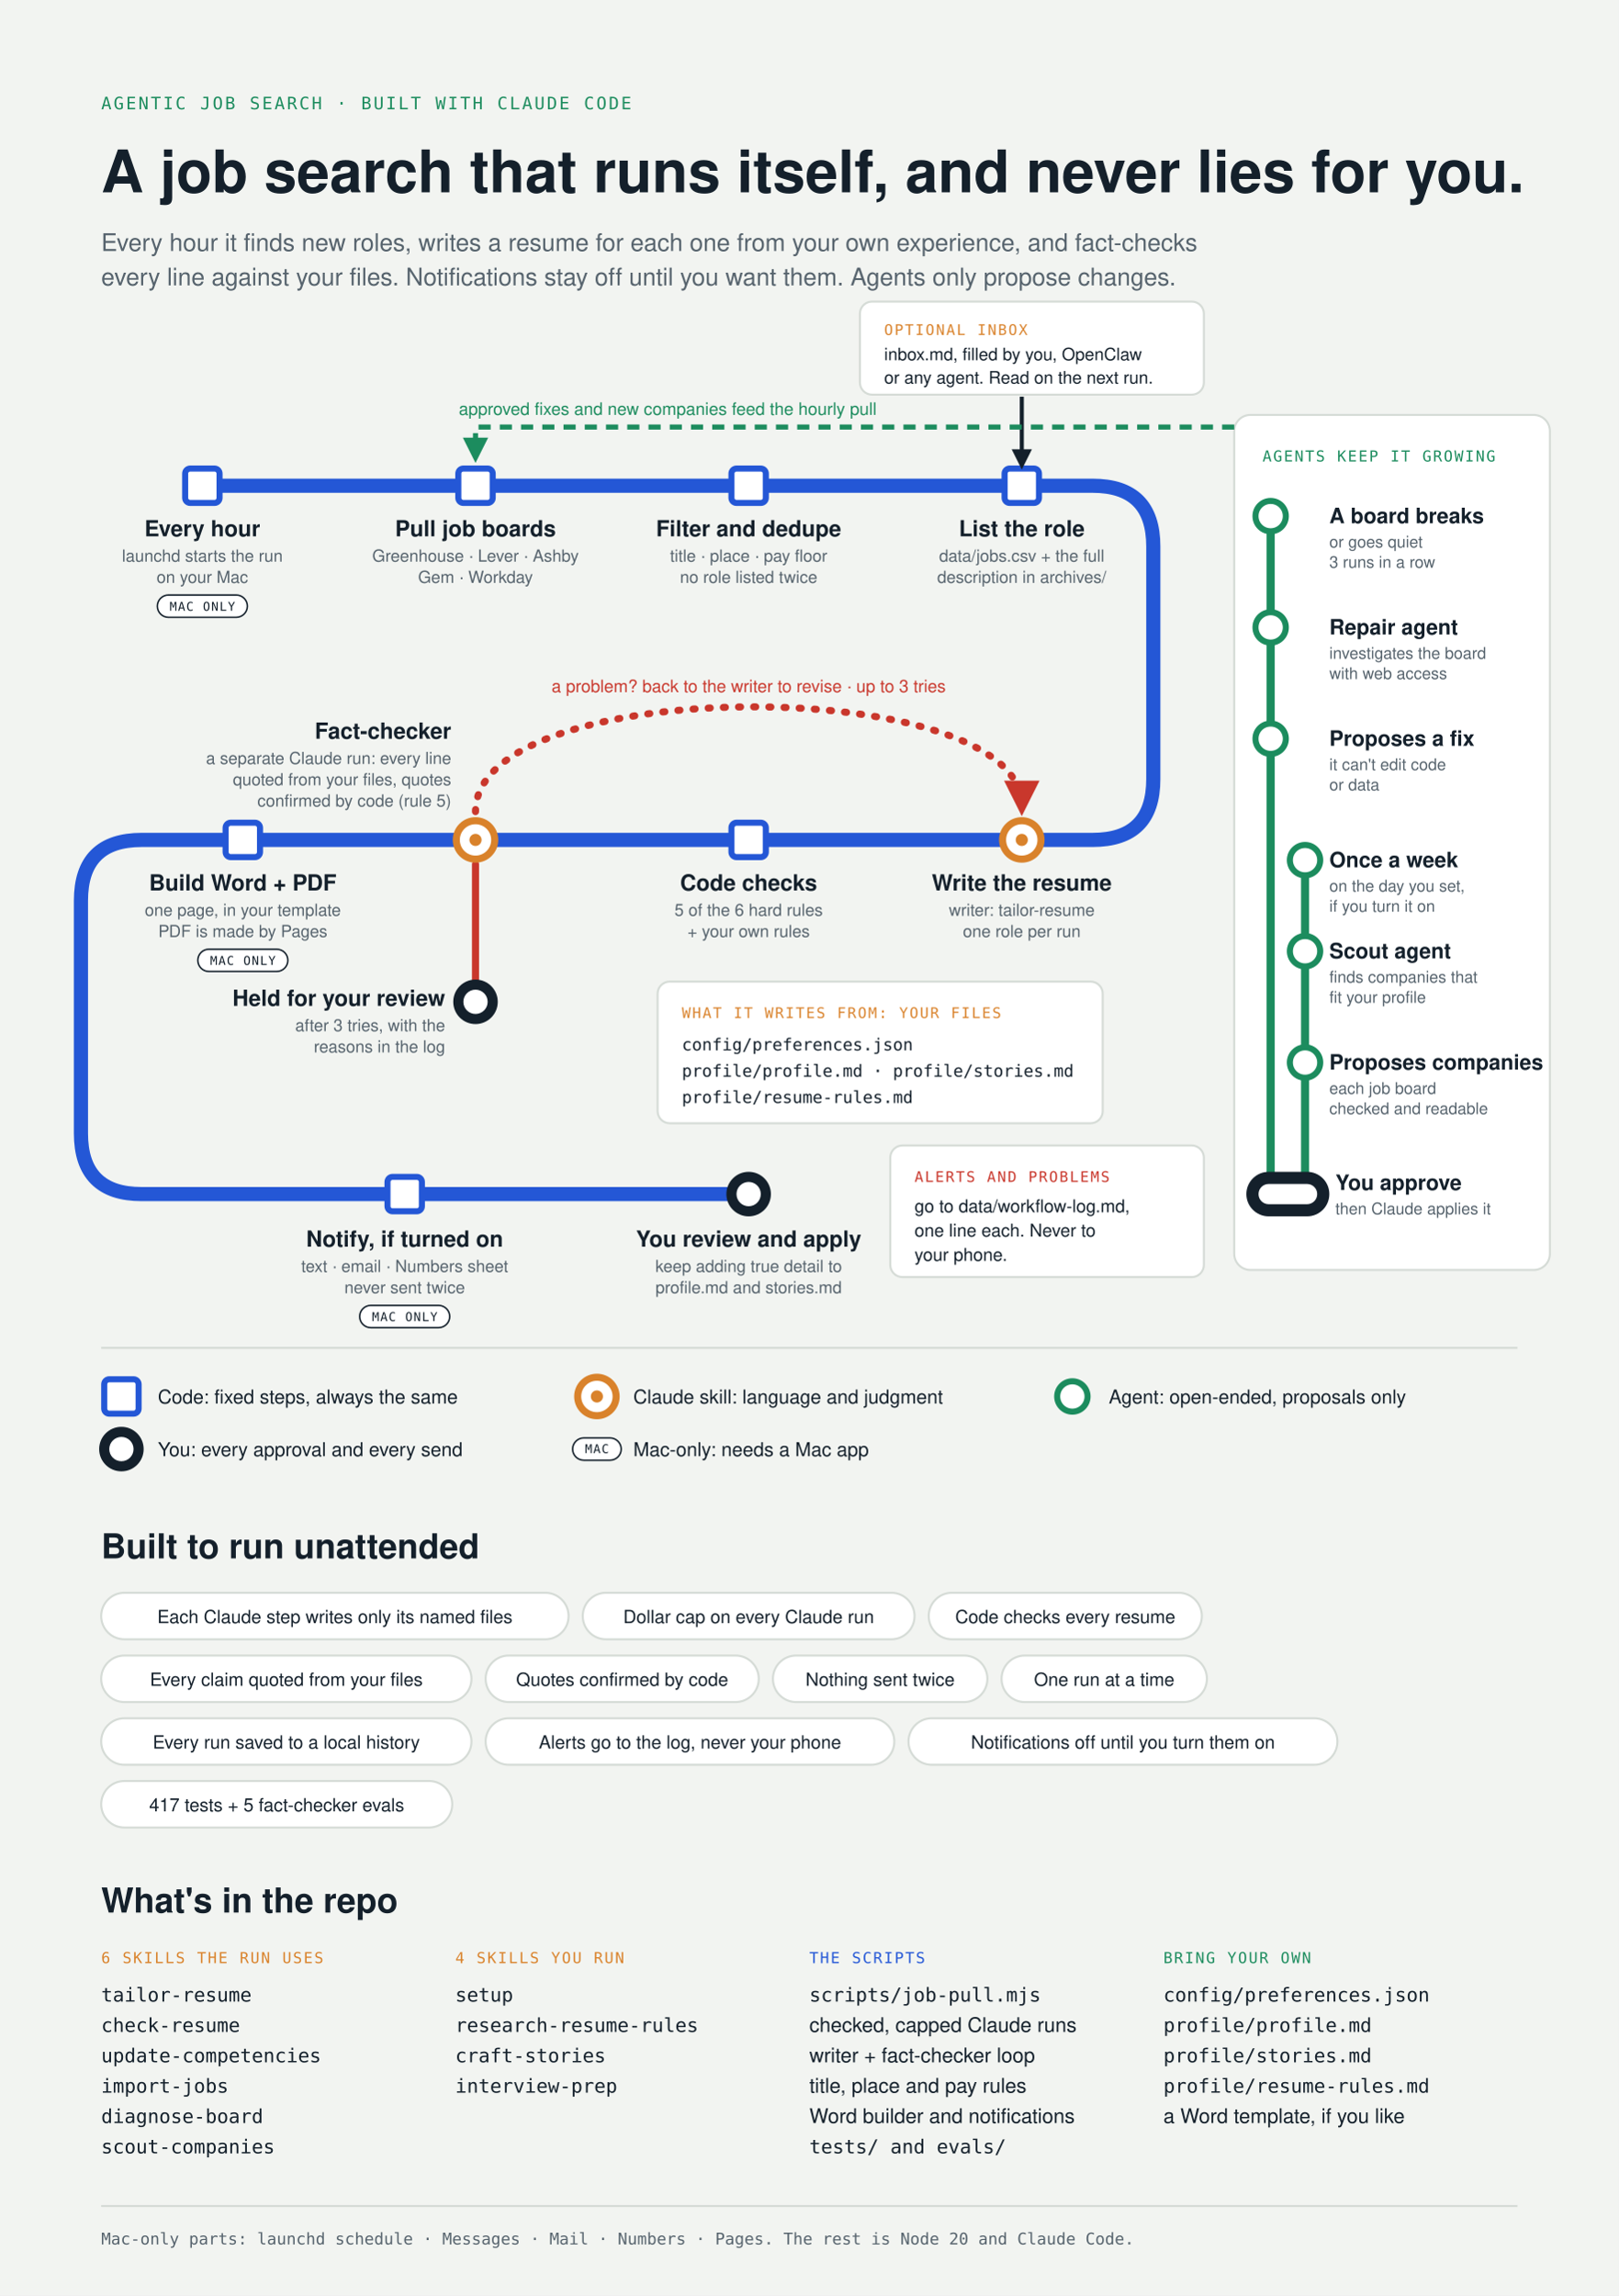
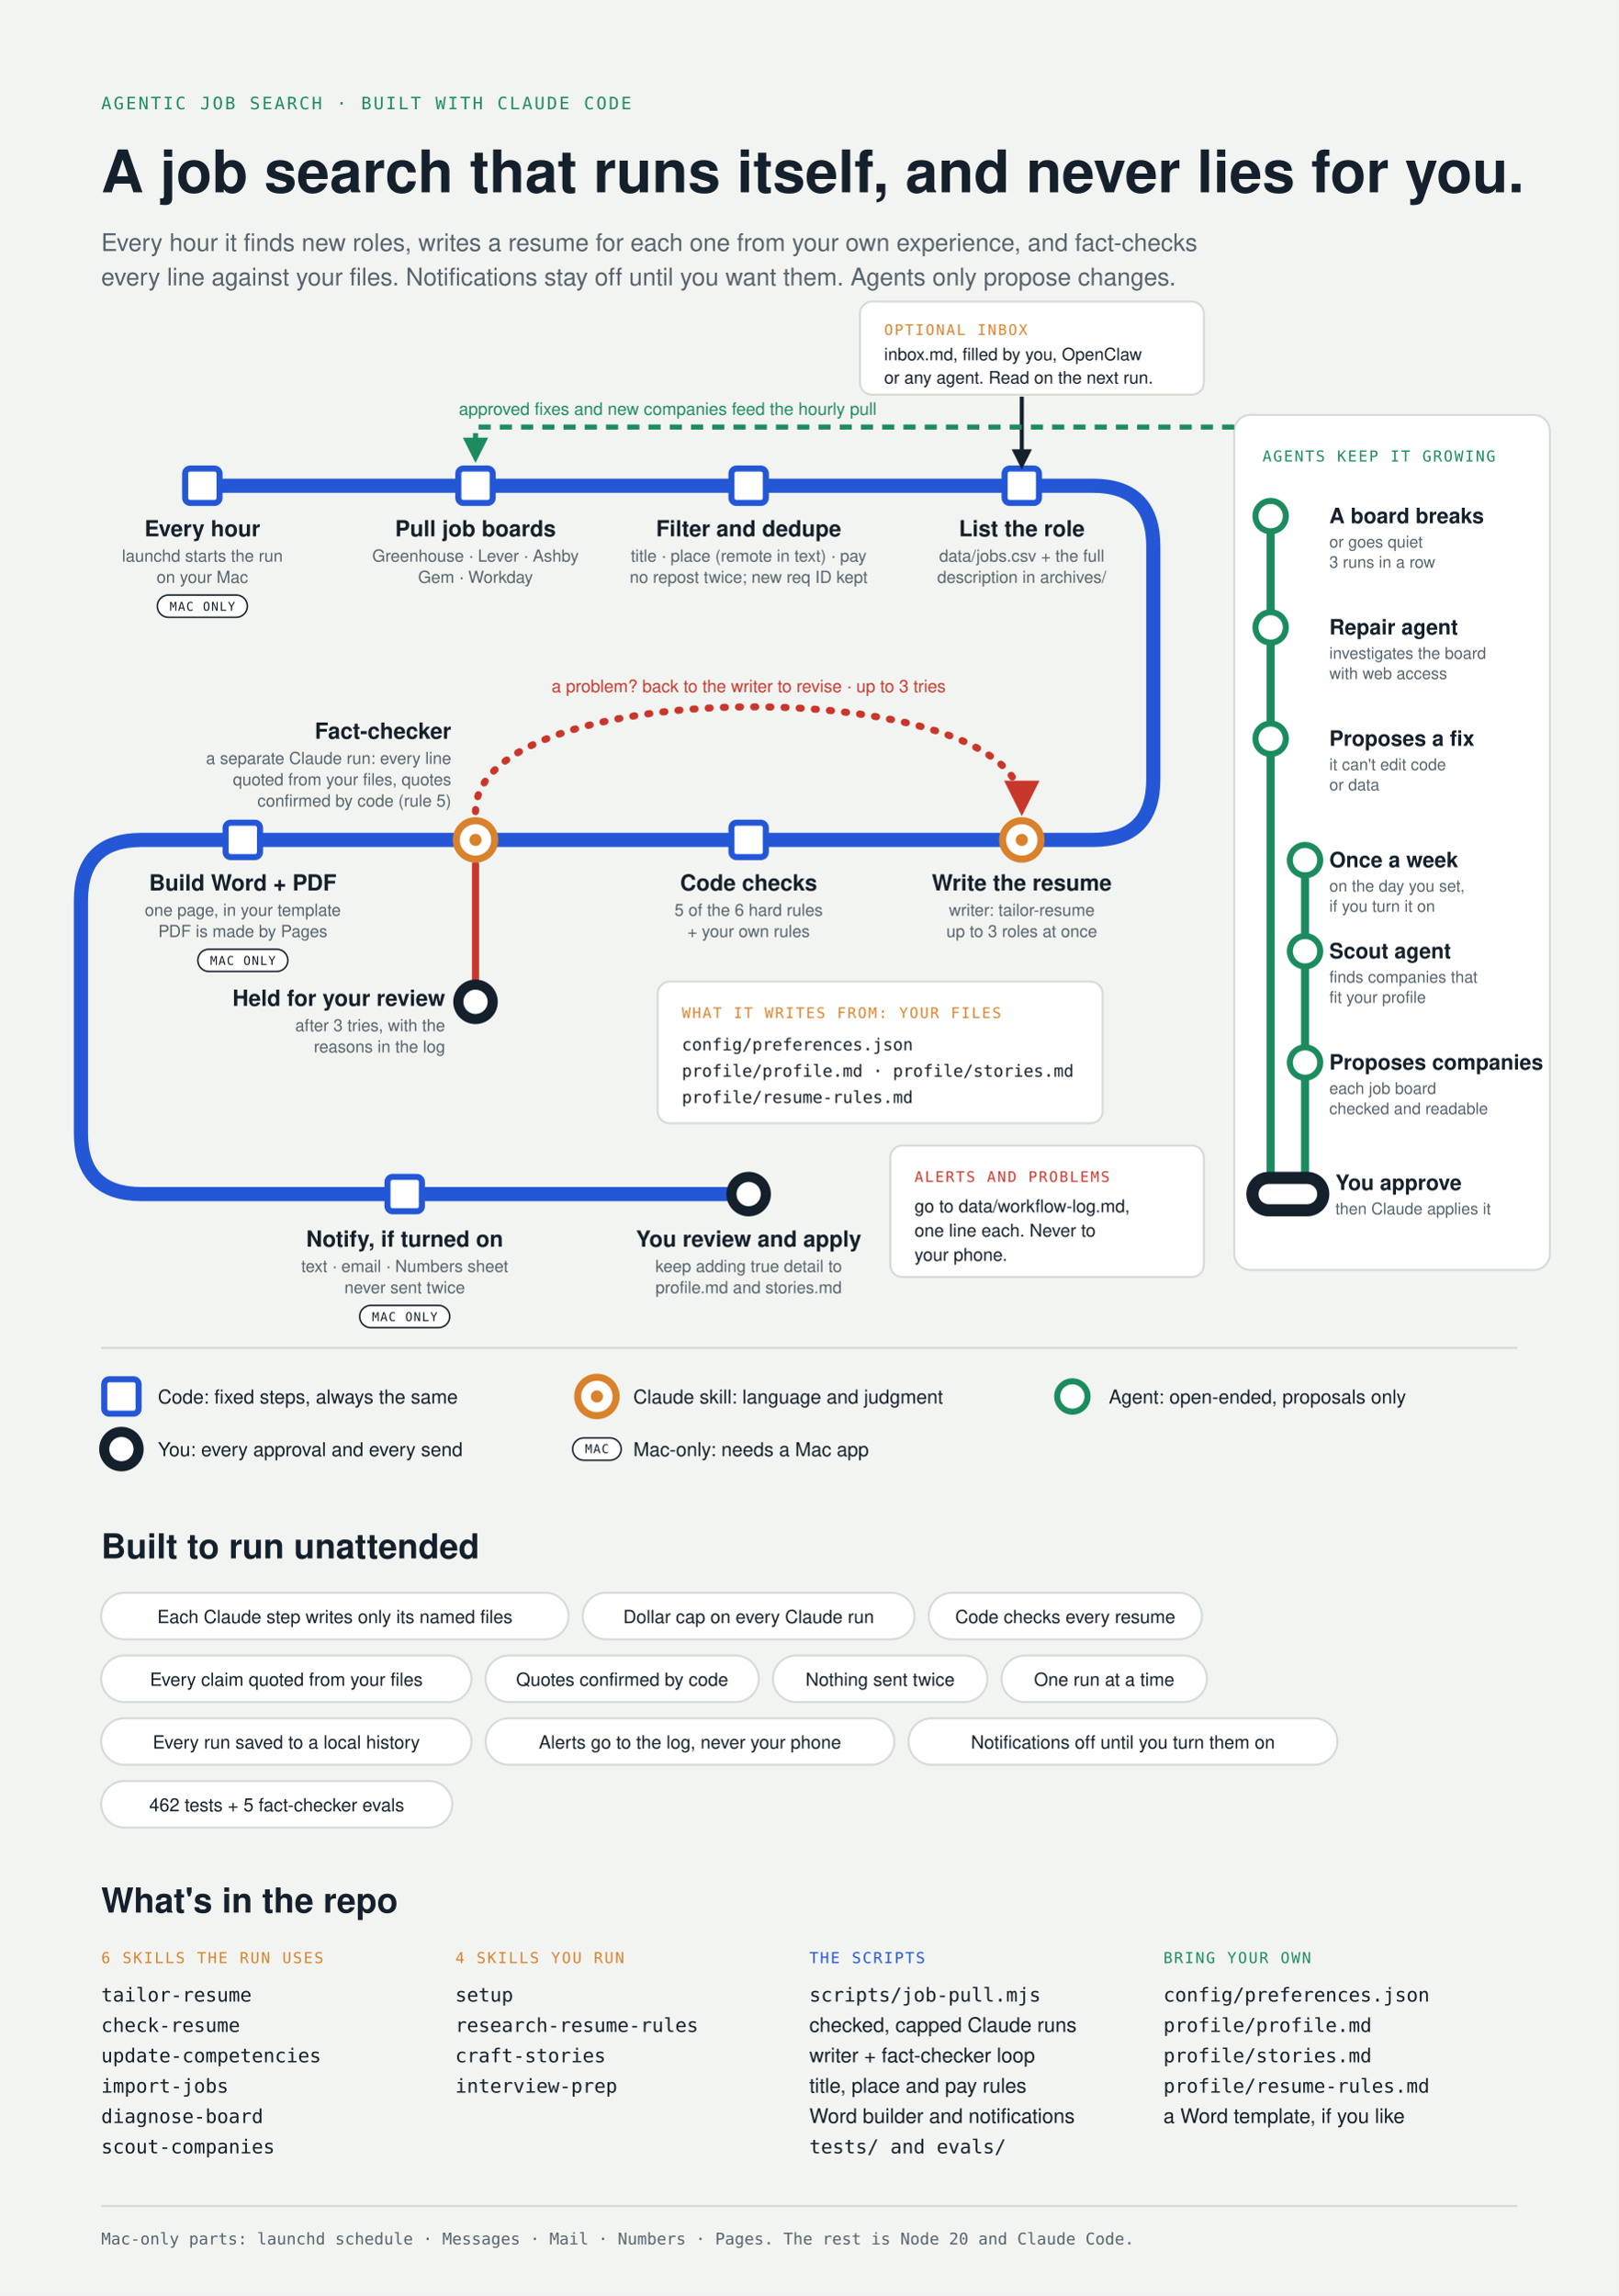
<svg xmlns="http://www.w3.org/2000/svg" viewBox="0 0 1600 2268" width="1600" height="2268" role="img" aria-label="Agentic job search workflow: an hourly run pulls company job boards, filters and lists roles, writes a resume for each, checks the hard rules in code, fact-checks every line against your files with each quote confirmed by code, tries up to 3 times, and builds Word and PDF files; notifications are off until you turn them on, and alerts go to the log. An optional inbox adds jobs. A repair agent and a scout agent only propose fixes and new companies for your approval.">
  <rect width="1600" height="2268" fill="#F2F4F1" />
  <text x="100" y="108" font-family="ui-monospace, 'SF Mono', Menlo, Consolas, monospace" font-size="17" font-weight="500" fill="#1C8C5E" text-anchor="start" letter-spacing="2">AGENTIC JOB SEARCH  ·  BUILT WITH CLAUDE CODE</text>
  <text x="100" y="190" font-family="-apple-system, BlinkMacSystemFont, 'Helvetica Neue', Helvetica, Arial, sans-serif" font-size="58" font-weight="800" fill="#14202B" text-anchor="start">A job search that runs itself, and never lies for you.</text>
  <text x="100" y="248" font-family="-apple-system, BlinkMacSystemFont, 'Helvetica Neue', Helvetica, Arial, sans-serif" font-size="24" font-weight="400" fill="#56636D" text-anchor="start">Every hour it finds new roles, writes a resume for each one from your own experience, and fact-checks</text>
  <text x="100" y="282" font-family="-apple-system, BlinkMacSystemFont, 'Helvetica Neue', Helvetica, Arial, sans-serif" font-size="24" font-weight="400" fill="#56636D" text-anchor="start">every line against your files. Notifications stay off until you want them. Agents only propose changes.</text>
  <path d="M 200 480 H 1080 Q 1140 480 1140 540 V 770 Q 1140 830 1080 830 H 140 Q 80 830 80 890 V 1120 Q 80 1180 140 1180 H 740" fill="none" stroke="#2457D6" stroke-width="14" stroke-linecap="round" stroke-linejoin="round" />
  <defs>
    <marker id="arrowRed" viewBox="0 0 10 10" refX="7" refY="5" markerWidth="5" markerHeight="5" orient="auto">
      <path d="M0,0 L10,5 L0,10 z" fill="#C9372C" />
    </marker>
    <marker id="arrowGreen" viewBox="0 0 10 10" refX="7" refY="5" markerWidth="5" markerHeight="5" orient="auto">
      <path d="M0,0 L10,5 L0,10 z" fill="#1C8C5E" />
    </marker>
    <marker id="arrowInk" viewBox="0 0 10 10" refX="7" refY="5" markerWidth="5" markerHeight="5" orient="auto">
      <path d="M0,0 L10,5 L0,10 z" fill="#14202B" />
    </marker>
  </defs>
  <path d="M 470 802 C 470 665, 1010 665, 1010 796" fill="none" stroke="#C9372C" stroke-width="7" stroke-dasharray="2 13" stroke-linecap="round" marker-end="url(#arrowRed)" />
  <text x="740" y="684" font-family="-apple-system, BlinkMacSystemFont, 'Helvetica Neue', Helvetica, Arial, sans-serif" font-size="17" font-weight="500" fill="#C9372C" text-anchor="middle">a problem? back to the writer to revise · up to 3 tries</text>
  <path d="M 470 854 V 980" stroke="#C9372C" stroke-width="7" stroke-linecap="round" />
  <rect x="183" y="463" width="34" height="34" rx="5" fill="#FFFFFF" stroke="#2457D6" stroke-width="6" />
  <text x="200" y="530" font-family="-apple-system, BlinkMacSystemFont, 'Helvetica Neue', Helvetica, Arial, sans-serif" font-size="22" font-weight="700" fill="#14202B" text-anchor="middle" stroke="#F2F4F1" stroke-width="6" stroke-linejoin="round" paint-order="stroke">Every hour</text>
  <text x="200" y="555" font-family="-apple-system, BlinkMacSystemFont, 'Helvetica Neue', Helvetica, Arial, sans-serif" font-size="16.5" font-weight="400" fill="#56636D" text-anchor="middle" stroke="#F2F4F1" stroke-width="6" stroke-linejoin="round" paint-order="stroke">launchd starts the run</text>
  <text x="200" y="576" font-family="-apple-system, BlinkMacSystemFont, 'Helvetica Neue', Helvetica, Arial, sans-serif" font-size="16.5" font-weight="400" fill="#56636D" text-anchor="middle" stroke="#F2F4F1" stroke-width="6" stroke-linejoin="round" paint-order="stroke">on your Mac</text>
  <rect x="453" y="463" width="34" height="34" rx="5" fill="#FFFFFF" stroke="#2457D6" stroke-width="6" />
  <text x="470" y="530" font-family="-apple-system, BlinkMacSystemFont, 'Helvetica Neue', Helvetica, Arial, sans-serif" font-size="22" font-weight="700" fill="#14202B" text-anchor="middle" stroke="#F2F4F1" stroke-width="6" stroke-linejoin="round" paint-order="stroke">Pull job boards</text>
  <text x="470" y="555" font-family="-apple-system, BlinkMacSystemFont, 'Helvetica Neue', Helvetica, Arial, sans-serif" font-size="16.5" font-weight="400" fill="#56636D" text-anchor="middle" stroke="#F2F4F1" stroke-width="6" stroke-linejoin="round" paint-order="stroke">Greenhouse · Lever · Ashby</text>
  <text x="470" y="576" font-family="-apple-system, BlinkMacSystemFont, 'Helvetica Neue', Helvetica, Arial, sans-serif" font-size="16.5" font-weight="400" fill="#56636D" text-anchor="middle" stroke="#F2F4F1" stroke-width="6" stroke-linejoin="round" paint-order="stroke">Gem · Workday</text>
  <rect x="723" y="463" width="34" height="34" rx="5" fill="#FFFFFF" stroke="#2457D6" stroke-width="6" />
  <text x="740" y="530" font-family="-apple-system, BlinkMacSystemFont, 'Helvetica Neue', Helvetica, Arial, sans-serif" font-size="22" font-weight="700" fill="#14202B" text-anchor="middle" stroke="#F2F4F1" stroke-width="6" stroke-linejoin="round" paint-order="stroke">Filter and dedupe</text>
-   <text x="740" y="555" font-family="-apple-system, BlinkMacSystemFont, 'Helvetica Neue', Helvetica, Arial, sans-serif" font-size="16.5" font-weight="400" fill="#56636D" text-anchor="middle" stroke="#F2F4F1" stroke-width="6" stroke-linejoin="round" paint-order="stroke">title · place · pay floor</text>
-   <text x="740" y="576" font-family="-apple-system, BlinkMacSystemFont, 'Helvetica Neue', Helvetica, Arial, sans-serif" font-size="16.5" font-weight="400" fill="#56636D" text-anchor="middle" stroke="#F2F4F1" stroke-width="6" stroke-linejoin="round" paint-order="stroke">no role listed twice</text>
+   <text x="740" y="555" font-family="-apple-system, BlinkMacSystemFont, 'Helvetica Neue', Helvetica, Arial, sans-serif" font-size="16.5" font-weight="400" fill="#56636D" text-anchor="middle" stroke="#F2F4F1" stroke-width="6" stroke-linejoin="round" paint-order="stroke">title · place (remote in text) · pay</text>
+   <text x="740" y="576" font-family="-apple-system, BlinkMacSystemFont, 'Helvetica Neue', Helvetica, Arial, sans-serif" font-size="16.5" font-weight="400" fill="#56636D" text-anchor="middle" stroke="#F2F4F1" stroke-width="6" stroke-linejoin="round" paint-order="stroke">no repost twice; new req ID kept</text>
  <rect x="993" y="463" width="34" height="34" rx="5" fill="#FFFFFF" stroke="#2457D6" stroke-width="6" />
  <text x="1010" y="530" font-family="-apple-system, BlinkMacSystemFont, 'Helvetica Neue', Helvetica, Arial, sans-serif" font-size="22" font-weight="700" fill="#14202B" text-anchor="middle" stroke="#F2F4F1" stroke-width="6" stroke-linejoin="round" paint-order="stroke">List the role</text>
  <text x="1010" y="555" font-family="-apple-system, BlinkMacSystemFont, 'Helvetica Neue', Helvetica, Arial, sans-serif" font-size="16.5" font-weight="400" fill="#56636D" text-anchor="middle" stroke="#F2F4F1" stroke-width="6" stroke-linejoin="round" paint-order="stroke">data/jobs.csv + the full</text>
  <text x="1010" y="576" font-family="-apple-system, BlinkMacSystemFont, 'Helvetica Neue', Helvetica, Arial, sans-serif" font-size="16.5" font-weight="400" fill="#56636D" text-anchor="middle" stroke="#F2F4F1" stroke-width="6" stroke-linejoin="round" paint-order="stroke">description in archives/</text>
  <circle cx="1010" cy="830" r="19" fill="#FFFFFF" stroke="#D9822B" stroke-width="7" />
  <circle cx="1010" cy="830" r="6" fill="#D9822B" />
  <text x="1010" y="880" font-family="-apple-system, BlinkMacSystemFont, 'Helvetica Neue', Helvetica, Arial, sans-serif" font-size="22" font-weight="700" fill="#14202B" text-anchor="middle" stroke="#F2F4F1" stroke-width="6" stroke-linejoin="round" paint-order="stroke">Write the resume</text>
  <text x="1010" y="905" font-family="-apple-system, BlinkMacSystemFont, 'Helvetica Neue', Helvetica, Arial, sans-serif" font-size="16.5" font-weight="400" fill="#56636D" text-anchor="middle" stroke="#F2F4F1" stroke-width="6" stroke-linejoin="round" paint-order="stroke">writer: tailor-resume</text>
-   <text x="1010" y="926" font-family="-apple-system, BlinkMacSystemFont, 'Helvetica Neue', Helvetica, Arial, sans-serif" font-size="16.5" font-weight="400" fill="#56636D" text-anchor="middle" stroke="#F2F4F1" stroke-width="6" stroke-linejoin="round" paint-order="stroke">one role per run</text>
+   <text x="1010" y="926" font-family="-apple-system, BlinkMacSystemFont, 'Helvetica Neue', Helvetica, Arial, sans-serif" font-size="16.5" font-weight="400" fill="#56636D" text-anchor="middle" stroke="#F2F4F1" stroke-width="6" stroke-linejoin="round" paint-order="stroke">up to 3 roles at once</text>
  <rect x="723" y="813" width="34" height="34" rx="5" fill="#FFFFFF" stroke="#2457D6" stroke-width="6" />
  <text x="740" y="880" font-family="-apple-system, BlinkMacSystemFont, 'Helvetica Neue', Helvetica, Arial, sans-serif" font-size="22" font-weight="700" fill="#14202B" text-anchor="middle" stroke="#F2F4F1" stroke-width="6" stroke-linejoin="round" paint-order="stroke">Code checks</text>
  <text x="740" y="905" font-family="-apple-system, BlinkMacSystemFont, 'Helvetica Neue', Helvetica, Arial, sans-serif" font-size="16.5" font-weight="400" fill="#56636D" text-anchor="middle" stroke="#F2F4F1" stroke-width="6" stroke-linejoin="round" paint-order="stroke">5 of the 6 hard rules</text>
  <text x="740" y="926" font-family="-apple-system, BlinkMacSystemFont, 'Helvetica Neue', Helvetica, Arial, sans-serif" font-size="16.5" font-weight="400" fill="#56636D" text-anchor="middle" stroke="#F2F4F1" stroke-width="6" stroke-linejoin="round" paint-order="stroke">+ your own rules</text>
  <rect x="223" y="813" width="34" height="34" rx="5" fill="#FFFFFF" stroke="#2457D6" stroke-width="6" />
  <text x="240" y="880" font-family="-apple-system, BlinkMacSystemFont, 'Helvetica Neue', Helvetica, Arial, sans-serif" font-size="22" font-weight="700" fill="#14202B" text-anchor="middle" stroke="#F2F4F1" stroke-width="6" stroke-linejoin="round" paint-order="stroke">Build Word + PDF</text>
  <text x="240" y="905" font-family="-apple-system, BlinkMacSystemFont, 'Helvetica Neue', Helvetica, Arial, sans-serif" font-size="16.5" font-weight="400" fill="#56636D" text-anchor="middle" stroke="#F2F4F1" stroke-width="6" stroke-linejoin="round" paint-order="stroke">one page, in your template</text>
  <text x="240" y="926" font-family="-apple-system, BlinkMacSystemFont, 'Helvetica Neue', Helvetica, Arial, sans-serif" font-size="16.5" font-weight="400" fill="#56636D" text-anchor="middle" stroke="#F2F4F1" stroke-width="6" stroke-linejoin="round" paint-order="stroke">PDF is made by Pages</text>
  <circle cx="470" cy="830" r="19" fill="#FFFFFF" stroke="#D9822B" stroke-width="7" />
  <circle cx="470" cy="830" r="6" fill="#D9822B" />
  <text x="446" y="730" font-family="-apple-system, BlinkMacSystemFont, 'Helvetica Neue', Helvetica, Arial, sans-serif" font-size="22" font-weight="700" fill="#14202B" text-anchor="end" stroke="#F2F4F1" stroke-width="6" stroke-linejoin="round" paint-order="stroke">Fact-checker</text>
  <text x="446" y="755" font-family="-apple-system, BlinkMacSystemFont, 'Helvetica Neue', Helvetica, Arial, sans-serif" font-size="16.5" font-weight="400" fill="#56636D" text-anchor="end" stroke="#F2F4F1" stroke-width="6" stroke-linejoin="round" paint-order="stroke">a separate Claude run: every line</text>
  <text x="446" y="776" font-family="-apple-system, BlinkMacSystemFont, 'Helvetica Neue', Helvetica, Arial, sans-serif" font-size="16.5" font-weight="400" fill="#56636D" text-anchor="end" stroke="#F2F4F1" stroke-width="6" stroke-linejoin="round" paint-order="stroke">quoted from your files, quotes</text>
  <text x="446" y="797" font-family="-apple-system, BlinkMacSystemFont, 'Helvetica Neue', Helvetica, Arial, sans-serif" font-size="16.5" font-weight="400" fill="#56636D" text-anchor="end" stroke="#F2F4F1" stroke-width="6" stroke-linejoin="round" paint-order="stroke">confirmed by code (rule 5)</text>
  <rect x="383" y="1163" width="34" height="34" rx="5" fill="#FFFFFF" stroke="#2457D6" stroke-width="6" />
  <text x="400" y="1232" font-family="-apple-system, BlinkMacSystemFont, 'Helvetica Neue', Helvetica, Arial, sans-serif" font-size="22" font-weight="700" fill="#14202B" text-anchor="middle" stroke="#F2F4F1" stroke-width="6" stroke-linejoin="round" paint-order="stroke">Notify, if turned on</text>
  <text x="400" y="1257" font-family="-apple-system, BlinkMacSystemFont, 'Helvetica Neue', Helvetica, Arial, sans-serif" font-size="16.5" font-weight="400" fill="#56636D" text-anchor="middle" stroke="#F2F4F1" stroke-width="6" stroke-linejoin="round" paint-order="stroke">text · email · Numbers sheet</text>
  <text x="400" y="1278" font-family="-apple-system, BlinkMacSystemFont, 'Helvetica Neue', Helvetica, Arial, sans-serif" font-size="16.5" font-weight="400" fill="#56636D" text-anchor="middle" stroke="#F2F4F1" stroke-width="6" stroke-linejoin="round" paint-order="stroke">never sent twice</text>
  <circle cx="740" cy="1180" r="22" fill="#14202B" />
  <circle cx="740" cy="1180" r="12" fill="#FFFFFF" />
  <text x="740" y="1232" font-family="-apple-system, BlinkMacSystemFont, 'Helvetica Neue', Helvetica, Arial, sans-serif" font-size="22" font-weight="700" fill="#14202B" text-anchor="middle" stroke="#F2F4F1" stroke-width="6" stroke-linejoin="round" paint-order="stroke">You review and apply</text>
  <text x="740" y="1257" font-family="-apple-system, BlinkMacSystemFont, 'Helvetica Neue', Helvetica, Arial, sans-serif" font-size="16.5" font-weight="400" fill="#56636D" text-anchor="middle" stroke="#F2F4F1" stroke-width="6" stroke-linejoin="round" paint-order="stroke">keep adding true detail to</text>
  <text x="740" y="1278" font-family="-apple-system, BlinkMacSystemFont, 'Helvetica Neue', Helvetica, Arial, sans-serif" font-size="16.5" font-weight="400" fill="#56636D" text-anchor="middle" stroke="#F2F4F1" stroke-width="6" stroke-linejoin="round" paint-order="stroke">profile.md and stories.md</text>
  <circle cx="470" cy="990" r="22" fill="#14202B" />
  <circle cx="470" cy="990" r="12" fill="#FFFFFF" />
  <text x="440" y="994" font-family="-apple-system, BlinkMacSystemFont, 'Helvetica Neue', Helvetica, Arial, sans-serif" font-size="22" font-weight="700" fill="#14202B" text-anchor="end" stroke="#F2F4F1" stroke-width="6" stroke-linejoin="round" paint-order="stroke">Held for your review</text>
  <text x="440" y="1019" font-family="-apple-system, BlinkMacSystemFont, 'Helvetica Neue', Helvetica, Arial, sans-serif" font-size="16.5" font-weight="400" fill="#56636D" text-anchor="end" stroke="#F2F4F1" stroke-width="6" stroke-linejoin="round" paint-order="stroke">after 3 tries, with the</text>
  <text x="440" y="1040" font-family="-apple-system, BlinkMacSystemFont, 'Helvetica Neue', Helvetica, Arial, sans-serif" font-size="16.5" font-weight="400" fill="#56636D" text-anchor="end" stroke="#F2F4F1" stroke-width="6" stroke-linejoin="round" paint-order="stroke">reasons in the log</text>
  <rect x="155.5" y="588" width="89" height="22" rx="11" fill="#FFFFFF" stroke="#14202B" stroke-width="1.5" />
  <text x="200" y="603.5" font-family="ui-monospace, 'SF Mono', Menlo, Consolas, monospace" font-size="12" font-weight="500" fill="#14202B" text-anchor="middle" letter-spacing="1">MAC ONLY</text>
  <rect x="195.5" y="938" width="89" height="22" rx="11" fill="#FFFFFF" stroke="#14202B" stroke-width="1.5" />
  <text x="240" y="953.5" font-family="ui-monospace, 'SF Mono', Menlo, Consolas, monospace" font-size="12" font-weight="500" fill="#14202B" text-anchor="middle" letter-spacing="1">MAC ONLY</text>
  <rect x="355.5" y="1290" width="89" height="22" rx="11" fill="#FFFFFF" stroke="#14202B" stroke-width="1.5" />
  <text x="400" y="1305.5" font-family="ui-monospace, 'SF Mono', Menlo, Consolas, monospace" font-size="12" font-weight="500" fill="#14202B" text-anchor="middle" letter-spacing="1">MAC ONLY</text>
  <rect x="850" y="298" width="340" height="92" rx="12" fill="#FFFFFF" stroke="#D5DBD6" stroke-width="2" />
  <text x="874" y="331" font-family="ui-monospace, 'SF Mono', Menlo, Consolas, monospace" font-size="14.5" font-weight="500" fill="#D9822B" text-anchor="start" letter-spacing="1.5">OPTIONAL INBOX</text>
  <text x="874" y="356" font-family="-apple-system, BlinkMacSystemFont, 'Helvetica Neue', Helvetica, Arial, sans-serif" font-size="17" font-weight="500" fill="#14202B" text-anchor="start">inbox.md, filled by you, OpenClaw</text>
  <text x="874" y="379" font-family="-apple-system, BlinkMacSystemFont, 'Helvetica Neue', Helvetica, Arial, sans-serif" font-size="17" font-weight="500" fill="#14202B" text-anchor="start">or any agent. Read on the next run.</text>
  <path d="M 1010 392 V 458" stroke="#F2F4F1" stroke-width="13" fill="none" />
  <path d="M 1010 392 V 458" stroke="#14202B" stroke-width="4" fill="none" marker-end="url(#arrowInk)" />
  <rect x="650" y="970" width="440" height="140" rx="12" fill="#FFFFFF" stroke="#D5DBD6" stroke-width="2" />
  <text x="674" y="1006" font-family="ui-monospace, 'SF Mono', Menlo, Consolas, monospace" font-size="14.5" font-weight="500" fill="#D9822B" text-anchor="start" letter-spacing="1.5">WHAT IT WRITES FROM: YOUR FILES</text>
  <text x="674" y="1038" font-family="ui-monospace, 'SF Mono', Menlo, Consolas, monospace" font-size="16.5" font-weight="500" fill="#14202B" text-anchor="start">config/preferences.json</text>
  <text x="674" y="1064" font-family="ui-monospace, 'SF Mono', Menlo, Consolas, monospace" font-size="16.5" font-weight="500" fill="#14202B" text-anchor="start">profile/profile.md · profile/stories.md</text>
  <text x="674" y="1090" font-family="ui-monospace, 'SF Mono', Menlo, Consolas, monospace" font-size="16.5" font-weight="500" fill="#14202B" text-anchor="start">profile/resume-rules.md</text>
  <rect x="880" y="1132" width="310" height="130" rx="12" fill="#FFFFFF" stroke="#D5DBD6" stroke-width="2" />
  <text x="904" y="1168" font-family="ui-monospace, 'SF Mono', Menlo, Consolas, monospace" font-size="14.5" font-weight="500" fill="#C9372C" text-anchor="start" letter-spacing="1.5">ALERTS AND PROBLEMS</text>
  <text x="904" y="1198" font-family="-apple-system, BlinkMacSystemFont, 'Helvetica Neue', Helvetica, Arial, sans-serif" font-size="17.5" font-weight="500" fill="#14202B" text-anchor="start">go to data/workflow-log.md,</text>
  <text x="904" y="1222" font-family="-apple-system, BlinkMacSystemFont, 'Helvetica Neue', Helvetica, Arial, sans-serif" font-size="17.5" font-weight="500" fill="#14202B" text-anchor="start">one line each. Never to</text>
  <text x="904" y="1246" font-family="-apple-system, BlinkMacSystemFont, 'Helvetica Neue', Helvetica, Arial, sans-serif" font-size="17.5" font-weight="500" fill="#14202B" text-anchor="start">your phone.</text>
  <rect x="1220" y="410" width="312" height="845" rx="16" fill="#FFFFFF" stroke="#D5DBD6" stroke-width="2" />
  <text x="1248" y="456" font-family="ui-monospace, 'SF Mono', Menlo, Consolas, monospace" font-size="15" font-weight="500" fill="#1C8C5E" text-anchor="start" letter-spacing="1.5">AGENTS KEEP IT GROWING</text>
  <path d="M 1256 510 V 1180" stroke="#1C8C5E" stroke-width="8" stroke-linecap="round" />
  <path d="M 1290 850 V 1180" stroke="#1C8C5E" stroke-width="8" stroke-linecap="round" />
  <circle cx="1256" cy="510" r="15" fill="#FFFFFF" stroke="#1C8C5E" stroke-width="6" />
  <text x="1314" y="517" font-family="-apple-system, BlinkMacSystemFont, 'Helvetica Neue', Helvetica, Arial, sans-serif" font-size="21" font-weight="700" fill="#14202B" text-anchor="start">A board breaks</text>
  <text x="1314" y="541" font-family="-apple-system, BlinkMacSystemFont, 'Helvetica Neue', Helvetica, Arial, sans-serif" font-size="16" font-weight="400" fill="#56636D" text-anchor="start">or goes quiet</text>
  <text x="1314" y="561" font-family="-apple-system, BlinkMacSystemFont, 'Helvetica Neue', Helvetica, Arial, sans-serif" font-size="16" font-weight="400" fill="#56636D" text-anchor="start">3 runs in a row</text>
  <circle cx="1256" cy="620" r="15" fill="#FFFFFF" stroke="#1C8C5E" stroke-width="6" />
  <text x="1314" y="627" font-family="-apple-system, BlinkMacSystemFont, 'Helvetica Neue', Helvetica, Arial, sans-serif" font-size="21" font-weight="700" fill="#14202B" text-anchor="start">Repair agent</text>
  <text x="1314" y="651" font-family="-apple-system, BlinkMacSystemFont, 'Helvetica Neue', Helvetica, Arial, sans-serif" font-size="16" font-weight="400" fill="#56636D" text-anchor="start">investigates the board</text>
  <text x="1314" y="671" font-family="-apple-system, BlinkMacSystemFont, 'Helvetica Neue', Helvetica, Arial, sans-serif" font-size="16" font-weight="400" fill="#56636D" text-anchor="start">with web access</text>
  <circle cx="1256" cy="730" r="15" fill="#FFFFFF" stroke="#1C8C5E" stroke-width="6" />
  <text x="1314" y="737" font-family="-apple-system, BlinkMacSystemFont, 'Helvetica Neue', Helvetica, Arial, sans-serif" font-size="21" font-weight="700" fill="#14202B" text-anchor="start">Proposes a fix</text>
  <text x="1314" y="761" font-family="-apple-system, BlinkMacSystemFont, 'Helvetica Neue', Helvetica, Arial, sans-serif" font-size="16" font-weight="400" fill="#56636D" text-anchor="start">it can't edit code</text>
  <text x="1314" y="781" font-family="-apple-system, BlinkMacSystemFont, 'Helvetica Neue', Helvetica, Arial, sans-serif" font-size="16" font-weight="400" fill="#56636D" text-anchor="start">or data</text>
  <circle cx="1290" cy="850" r="15" fill="#FFFFFF" stroke="#1C8C5E" stroke-width="6" />
  <text x="1314" y="857" font-family="-apple-system, BlinkMacSystemFont, 'Helvetica Neue', Helvetica, Arial, sans-serif" font-size="21" font-weight="700" fill="#14202B" text-anchor="start">Once a week</text>
  <text x="1314" y="881" font-family="-apple-system, BlinkMacSystemFont, 'Helvetica Neue', Helvetica, Arial, sans-serif" font-size="16" font-weight="400" fill="#56636D" text-anchor="start">on the day you set,</text>
  <text x="1314" y="901" font-family="-apple-system, BlinkMacSystemFont, 'Helvetica Neue', Helvetica, Arial, sans-serif" font-size="16" font-weight="400" fill="#56636D" text-anchor="start">if you turn it on</text>
  <circle cx="1290" cy="940" r="15" fill="#FFFFFF" stroke="#1C8C5E" stroke-width="6" />
  <text x="1314" y="947" font-family="-apple-system, BlinkMacSystemFont, 'Helvetica Neue', Helvetica, Arial, sans-serif" font-size="21" font-weight="700" fill="#14202B" text-anchor="start">Scout agent</text>
  <text x="1314" y="971" font-family="-apple-system, BlinkMacSystemFont, 'Helvetica Neue', Helvetica, Arial, sans-serif" font-size="16" font-weight="400" fill="#56636D" text-anchor="start">finds companies that</text>
  <text x="1314" y="991" font-family="-apple-system, BlinkMacSystemFont, 'Helvetica Neue', Helvetica, Arial, sans-serif" font-size="16" font-weight="400" fill="#56636D" text-anchor="start">fit your profile</text>
  <circle cx="1290" cy="1050" r="15" fill="#FFFFFF" stroke="#1C8C5E" stroke-width="6" />
  <text x="1314" y="1057" font-family="-apple-system, BlinkMacSystemFont, 'Helvetica Neue', Helvetica, Arial, sans-serif" font-size="21" font-weight="700" fill="#14202B" text-anchor="start">Proposes companies</text>
  <text x="1314" y="1081" font-family="-apple-system, BlinkMacSystemFont, 'Helvetica Neue', Helvetica, Arial, sans-serif" font-size="16" font-weight="400" fill="#56636D" text-anchor="start">each job board</text>
  <text x="1314" y="1101" font-family="-apple-system, BlinkMacSystemFont, 'Helvetica Neue', Helvetica, Arial, sans-serif" font-size="16" font-weight="400" fill="#56636D" text-anchor="start">checked and readable</text>
  <rect x="1232" y="1158" width="82" height="44" rx="22" fill="#14202B" />
  <rect x="1244" y="1170" width="58" height="20" rx="10" fill="#FFFFFF" />
  <text x="1320" y="1176" font-family="-apple-system, BlinkMacSystemFont, 'Helvetica Neue', Helvetica, Arial, sans-serif" font-size="21" font-weight="700" fill="#14202B" text-anchor="start">You approve</text>
  <text x="1320" y="1200" font-family="-apple-system, BlinkMacSystemFont, 'Helvetica Neue', Helvetica, Arial, sans-serif" font-size="16" font-weight="400" fill="#56636D" text-anchor="start">then Claude applies it</text>
  <path d="M 1220 422 H 470 V 450" fill="none" stroke="#1C8C5E" stroke-width="5" stroke-dasharray="12 9" marker-end="url(#arrowGreen)" />
  <text x="660" y="410" font-family="-apple-system, BlinkMacSystemFont, 'Helvetica Neue', Helvetica, Arial, sans-serif" font-size="17" font-weight="500" fill="#1C8C5E" text-anchor="middle">approved fixes and new companies feed the hourly pull</text>
  <line x1="100" y1="1332" x2="1500" y2="1332" stroke="#D5DBD6" stroke-width="2" />
  <rect x="103" y="1363" width="34" height="34" rx="5" fill="#FFFFFF" stroke="#2457D6" stroke-width="6" />
  <text x="156" y="1387" font-family="-apple-system, BlinkMacSystemFont, 'Helvetica Neue', Helvetica, Arial, sans-serif" font-size="19" font-weight="500" fill="#14202B" text-anchor="start">Code: fixed steps, always the same</text>
  <circle cx="590" cy="1380" r="19" fill="#FFFFFF" stroke="#D9822B" stroke-width="7" />
  <circle cx="590" cy="1380" r="6" fill="#D9822B" />
  <text x="626" y="1387" font-family="-apple-system, BlinkMacSystemFont, 'Helvetica Neue', Helvetica, Arial, sans-serif" font-size="19" font-weight="500" fill="#14202B" text-anchor="start">Claude skill: language and judgment</text>
  <circle cx="1060" cy="1380" r="15" fill="#FFFFFF" stroke="#1C8C5E" stroke-width="6" />
  <text x="1096" y="1387" font-family="-apple-system, BlinkMacSystemFont, 'Helvetica Neue', Helvetica, Arial, sans-serif" font-size="19" font-weight="500" fill="#14202B" text-anchor="start">Agent: open-ended, proposals only</text>
  <circle cx="120" cy="1432" r="22" fill="#14202B" />
  <circle cx="120" cy="1432" r="12" fill="#FFFFFF" />
  <text x="156" y="1439" font-family="-apple-system, BlinkMacSystemFont, 'Helvetica Neue', Helvetica, Arial, sans-serif" font-size="19" font-weight="500" fill="#14202B" text-anchor="start">You: every approval and every send</text>
  <rect x="566" y="1421" width="48" height="22" rx="11" fill="#FFFFFF" stroke="#14202B" stroke-width="1.5" />
  <text x="590" y="1436" font-family="ui-monospace, 'SF Mono', Menlo, Consolas, monospace" font-size="12" font-weight="500" fill="#14202B" text-anchor="middle" letter-spacing="1">MAC</text>
  <text x="626" y="1439" font-family="-apple-system, BlinkMacSystemFont, 'Helvetica Neue', Helvetica, Arial, sans-serif" font-size="19" font-weight="500" fill="#14202B" text-anchor="start">Mac-only: needs a Mac app</text>
  <text x="100" y="1540" font-family="-apple-system, BlinkMacSystemFont, 'Helvetica Neue', Helvetica, Arial, sans-serif" font-size="34" font-weight="800" fill="#14202B" text-anchor="start">Built to run unattended</text>
  <rect x="100" y="1574" width="462" height="46" rx="23" fill="#FFFFFF" stroke="#D5DBD6" stroke-width="2" />
  <text x="331.0" y="1604" font-family="-apple-system, BlinkMacSystemFont, 'Helvetica Neue', Helvetica, Arial, sans-serif" font-size="18" font-weight="500" fill="#14202B" text-anchor="middle">Each Claude step writes only its named files</text>
  <rect x="576" y="1574" width="328" height="46" rx="23" fill="#FFFFFF" stroke="#D5DBD6" stroke-width="2" />
  <text x="740.0" y="1604" font-family="-apple-system, BlinkMacSystemFont, 'Helvetica Neue', Helvetica, Arial, sans-serif" font-size="18" font-weight="500" fill="#14202B" text-anchor="middle">Dollar cap on every Claude run</text>
  <rect x="918" y="1574" width="270" height="46" rx="23" fill="#FFFFFF" stroke="#D5DBD6" stroke-width="2" />
  <text x="1053.0" y="1604" font-family="-apple-system, BlinkMacSystemFont, 'Helvetica Neue', Helvetica, Arial, sans-serif" font-size="18" font-weight="500" fill="#14202B" text-anchor="middle">Code checks every resume</text>
  <rect x="100" y="1636" width="366" height="46" rx="23" fill="#FFFFFF" stroke="#D5DBD6" stroke-width="2" />
  <text x="283.0" y="1666" font-family="-apple-system, BlinkMacSystemFont, 'Helvetica Neue', Helvetica, Arial, sans-serif" font-size="18" font-weight="500" fill="#14202B" text-anchor="middle">Every claim quoted from your files</text>
  <rect x="480" y="1636" width="270" height="46" rx="23" fill="#FFFFFF" stroke="#D5DBD6" stroke-width="2" />
  <text x="615.0" y="1666" font-family="-apple-system, BlinkMacSystemFont, 'Helvetica Neue', Helvetica, Arial, sans-serif" font-size="18" font-weight="500" fill="#14202B" text-anchor="middle">Quotes confirmed by code</text>
  <rect x="764" y="1636" width="212" height="46" rx="23" fill="#FFFFFF" stroke="#D5DBD6" stroke-width="2" />
  <text x="870.0" y="1666" font-family="-apple-system, BlinkMacSystemFont, 'Helvetica Neue', Helvetica, Arial, sans-serif" font-size="18" font-weight="500" fill="#14202B" text-anchor="middle">Nothing sent twice</text>
  <rect x="990" y="1636" width="203" height="46" rx="23" fill="#FFFFFF" stroke="#D5DBD6" stroke-width="2" />
  <text x="1091.5" y="1666" font-family="-apple-system, BlinkMacSystemFont, 'Helvetica Neue', Helvetica, Arial, sans-serif" font-size="18" font-weight="500" fill="#14202B" text-anchor="middle">One run at a time</text>
  <rect x="100" y="1698" width="366" height="46" rx="23" fill="#FFFFFF" stroke="#D5DBD6" stroke-width="2" />
  <text x="283.0" y="1728" font-family="-apple-system, BlinkMacSystemFont, 'Helvetica Neue', Helvetica, Arial, sans-serif" font-size="18" font-weight="500" fill="#14202B" text-anchor="middle">Every run saved to a local history</text>
  <rect x="480" y="1698" width="404" height="46" rx="23" fill="#FFFFFF" stroke="#D5DBD6" stroke-width="2" />
  <text x="682.0" y="1728" font-family="-apple-system, BlinkMacSystemFont, 'Helvetica Neue', Helvetica, Arial, sans-serif" font-size="18" font-weight="500" fill="#14202B" text-anchor="middle">Alerts go to the log, never your phone</text>
  <rect x="898" y="1698" width="424" height="46" rx="23" fill="#FFFFFF" stroke="#D5DBD6" stroke-width="2" />
  <text x="1110.0" y="1728" font-family="-apple-system, BlinkMacSystemFont, 'Helvetica Neue', Helvetica, Arial, sans-serif" font-size="18" font-weight="500" fill="#14202B" text-anchor="middle">Notifications off until you turn them on</text>
  <rect x="100" y="1760" width="347" height="46" rx="23" fill="#FFFFFF" stroke="#D5DBD6" stroke-width="2" />
-   <text x="273.5" y="1790" font-family="-apple-system, BlinkMacSystemFont, 'Helvetica Neue', Helvetica, Arial, sans-serif" font-size="18" font-weight="500" fill="#14202B" text-anchor="middle">417 tests + 5 fact-checker evals</text>
+   <text x="273.5" y="1790" font-family="-apple-system, BlinkMacSystemFont, 'Helvetica Neue', Helvetica, Arial, sans-serif" font-size="18" font-weight="500" fill="#14202B" text-anchor="middle">462 tests + 5 fact-checker evals</text>
  <text x="100" y="1890" font-family="-apple-system, BlinkMacSystemFont, 'Helvetica Neue', Helvetica, Arial, sans-serif" font-size="34" font-weight="800" fill="#14202B" text-anchor="start">What's in the repo</text>
  <text x="100" y="1940" font-family="ui-monospace, 'SF Mono', Menlo, Consolas, monospace" font-size="15" font-weight="500" fill="#D9822B" text-anchor="start" letter-spacing="1.5">6 SKILLS THE RUN USES</text>
  <text x="100" y="1978" font-family="ui-monospace, 'SF Mono', Menlo, Consolas, monospace" font-size="19" font-weight="500" fill="#14202B" text-anchor="start">tailor-resume</text>
  <text x="100" y="2008" font-family="ui-monospace, 'SF Mono', Menlo, Consolas, monospace" font-size="19" font-weight="500" fill="#14202B" text-anchor="start">check-resume</text>
  <text x="100" y="2038" font-family="ui-monospace, 'SF Mono', Menlo, Consolas, monospace" font-size="19" font-weight="500" fill="#14202B" text-anchor="start">update-competencies</text>
  <text x="100" y="2068" font-family="ui-monospace, 'SF Mono', Menlo, Consolas, monospace" font-size="19" font-weight="500" fill="#14202B" text-anchor="start">import-jobs</text>
  <text x="100" y="2098" font-family="ui-monospace, 'SF Mono', Menlo, Consolas, monospace" font-size="19" font-weight="500" fill="#14202B" text-anchor="start">diagnose-board</text>
  <text x="100" y="2128" font-family="ui-monospace, 'SF Mono', Menlo, Consolas, monospace" font-size="19" font-weight="500" fill="#14202B" text-anchor="start">scout-companies</text>
  <text x="450" y="1940" font-family="ui-monospace, 'SF Mono', Menlo, Consolas, monospace" font-size="15" font-weight="500" fill="#D9822B" text-anchor="start" letter-spacing="1.5">4 SKILLS YOU RUN</text>
  <text x="450" y="1978" font-family="ui-monospace, 'SF Mono', Menlo, Consolas, monospace" font-size="19" font-weight="500" fill="#14202B" text-anchor="start">setup</text>
  <text x="450" y="2008" font-family="ui-monospace, 'SF Mono', Menlo, Consolas, monospace" font-size="19" font-weight="500" fill="#14202B" text-anchor="start">research-resume-rules</text>
  <text x="450" y="2038" font-family="ui-monospace, 'SF Mono', Menlo, Consolas, monospace" font-size="19" font-weight="500" fill="#14202B" text-anchor="start">craft-stories</text>
  <text x="450" y="2068" font-family="ui-monospace, 'SF Mono', Menlo, Consolas, monospace" font-size="19" font-weight="500" fill="#14202B" text-anchor="start">interview-prep</text>
  <text x="800" y="1940" font-family="ui-monospace, 'SF Mono', Menlo, Consolas, monospace" font-size="15" font-weight="500" fill="#2457D6" text-anchor="start" letter-spacing="1.5">THE SCRIPTS</text>
  <text x="800" y="1978" font-family="ui-monospace, 'SF Mono', Menlo, Consolas, monospace" font-size="19" font-weight="500" fill="#14202B" text-anchor="start">scripts/job-pull.mjs</text>
  <text x="800" y="2008" font-family="-apple-system, BlinkMacSystemFont, 'Helvetica Neue', Helvetica, Arial, sans-serif" font-size="20" font-weight="400" fill="#14202B" text-anchor="start">checked, capped Claude runs</text>
  <text x="800" y="2038" font-family="-apple-system, BlinkMacSystemFont, 'Helvetica Neue', Helvetica, Arial, sans-serif" font-size="20" font-weight="400" fill="#14202B" text-anchor="start">writer + fact-checker loop</text>
  <text x="800" y="2068" font-family="-apple-system, BlinkMacSystemFont, 'Helvetica Neue', Helvetica, Arial, sans-serif" font-size="20" font-weight="400" fill="#14202B" text-anchor="start">title, place and pay rules</text>
  <text x="800" y="2098" font-family="-apple-system, BlinkMacSystemFont, 'Helvetica Neue', Helvetica, Arial, sans-serif" font-size="20" font-weight="400" fill="#14202B" text-anchor="start">Word builder and notifications</text>
  <text x="800" y="2128" font-family="ui-monospace, 'SF Mono', Menlo, Consolas, monospace" font-size="19" font-weight="500" fill="#14202B" text-anchor="start">tests/ and evals/</text>
  <text x="1150" y="1940" font-family="ui-monospace, 'SF Mono', Menlo, Consolas, monospace" font-size="15" font-weight="500" fill="#1C8C5E" text-anchor="start" letter-spacing="1.5">BRING YOUR OWN</text>
  <text x="1150" y="1978" font-family="ui-monospace, 'SF Mono', Menlo, Consolas, monospace" font-size="19" font-weight="500" fill="#14202B" text-anchor="start">config/preferences.json</text>
  <text x="1150" y="2008" font-family="ui-monospace, 'SF Mono', Menlo, Consolas, monospace" font-size="19" font-weight="500" fill="#14202B" text-anchor="start">profile/profile.md</text>
  <text x="1150" y="2038" font-family="ui-monospace, 'SF Mono', Menlo, Consolas, monospace" font-size="19" font-weight="500" fill="#14202B" text-anchor="start">profile/stories.md</text>
  <text x="1150" y="2068" font-family="ui-monospace, 'SF Mono', Menlo, Consolas, monospace" font-size="19" font-weight="500" fill="#14202B" text-anchor="start">profile/resume-rules.md</text>
  <text x="1150" y="2098" font-family="-apple-system, BlinkMacSystemFont, 'Helvetica Neue', Helvetica, Arial, sans-serif" font-size="20" font-weight="400" fill="#14202B" text-anchor="start">a Word template, if you like</text>
  <line x1="100" y1="2180" x2="1500" y2="2180" stroke="#D5DBD6" stroke-width="2" />
  <text x="100" y="2218" font-family="ui-monospace, 'SF Mono', Menlo, Consolas, monospace" font-size="16" font-weight="500" fill="#56636D" text-anchor="start">Mac-only parts: launchd schedule · Messages · Mail · Numbers · Pages. The rest is Node 20 and Claude Code.</text>
</svg>
